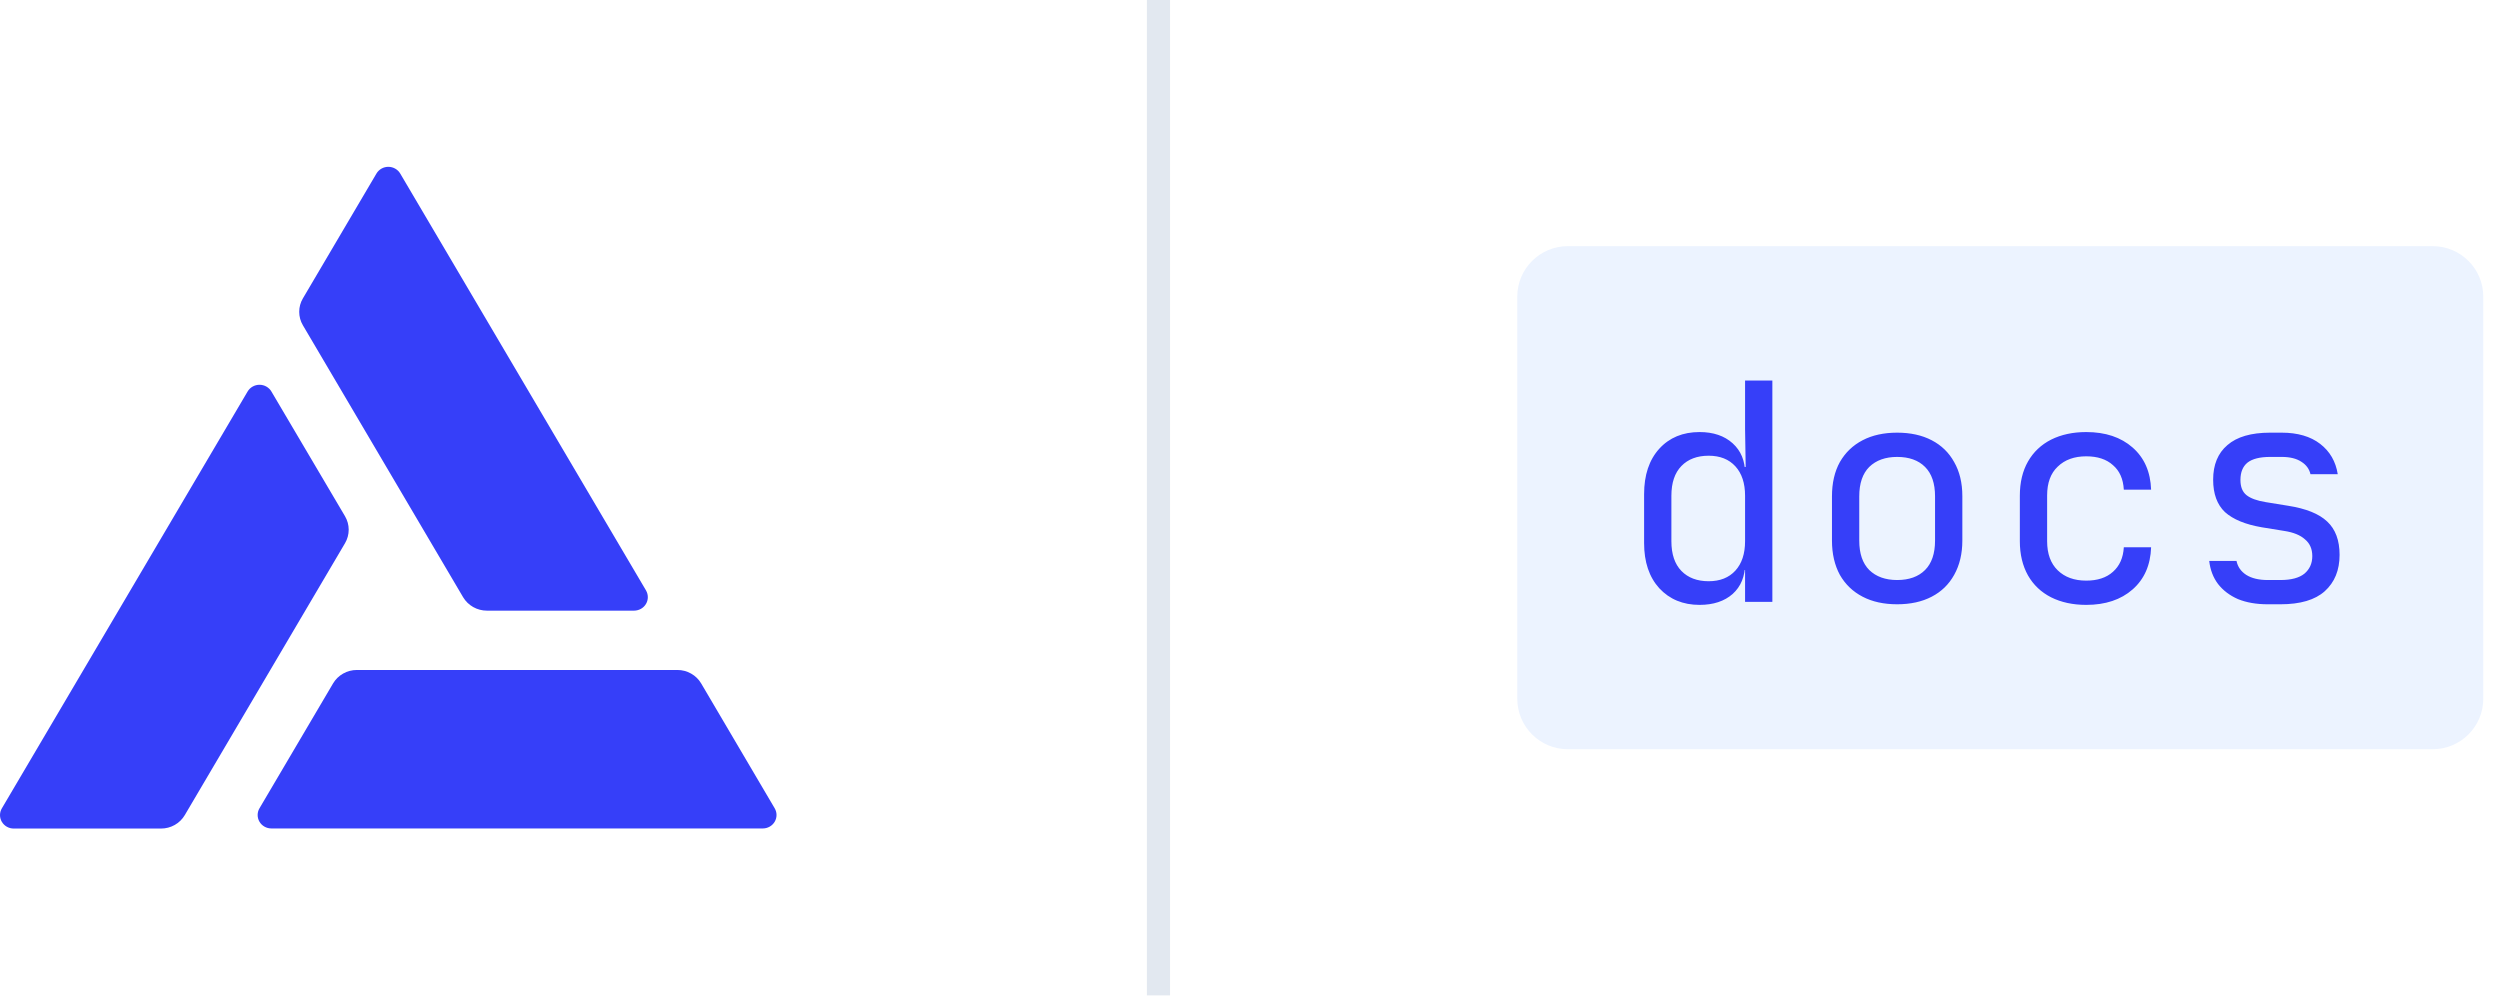
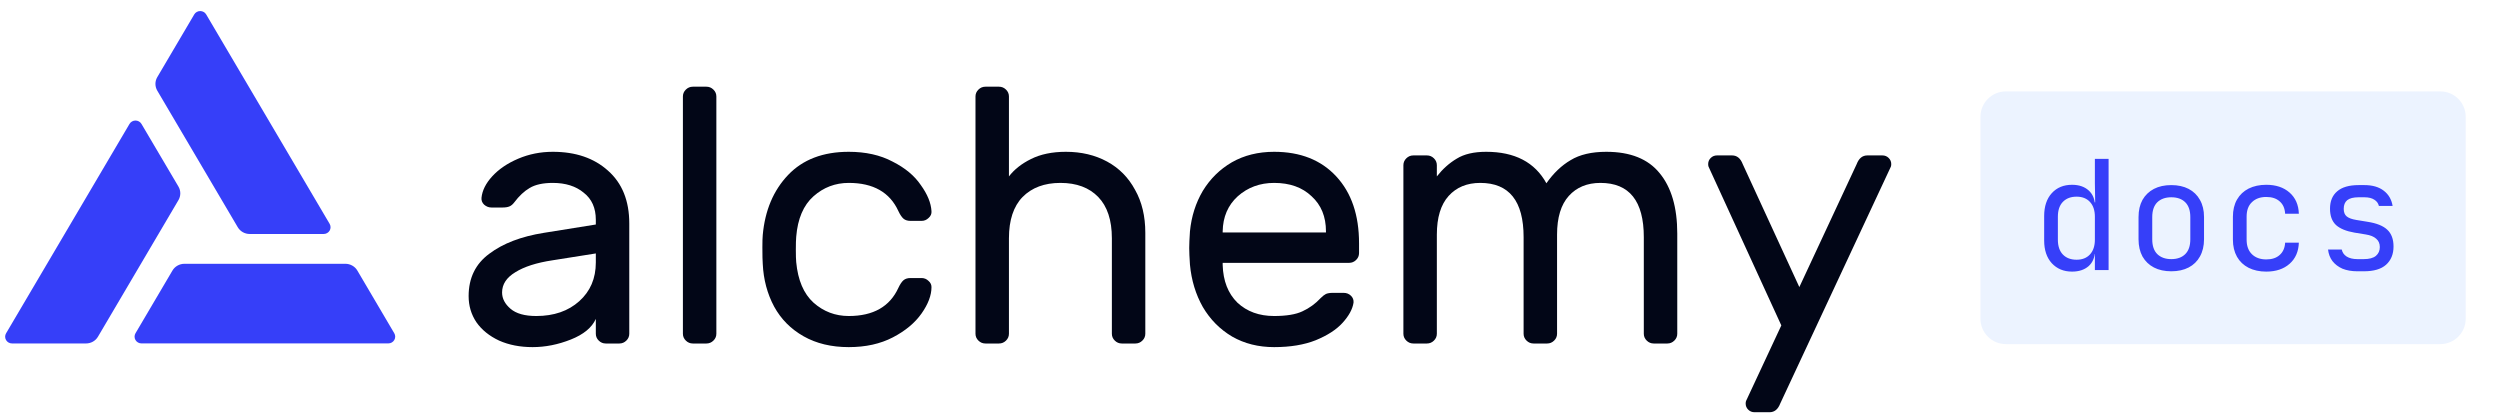
- <svg xmlns="http://www.w3.org/2000/svg" width="108" height="43" viewBox="0 0 108 43" fill="none">
-   <path d="M27.908 25.507L17.292 7.501C17.241 7.413 17.166 7.338 17.076 7.287C16.986 7.235 16.884 7.207 16.78 7.207C16.675 7.206 16.573 7.232 16.482 7.283C16.392 7.334 16.316 7.407 16.264 7.495L13.085 12.89C12.98 13.067 12.926 13.267 12.926 13.471C12.926 13.675 12.98 13.876 13.085 14.052L20.006 25.799C20.111 25.975 20.261 26.122 20.441 26.224C20.622 26.326 20.826 26.38 21.035 26.38H27.393C27.497 26.379 27.6 26.352 27.69 26.301C27.78 26.25 27.855 26.177 27.907 26.088C27.959 26 27.986 25.9 27.986 25.798C27.986 25.696 27.959 25.596 27.908 25.507Z" fill="#363FF9" />
-   <path d="M0.082 34.918L10.697 16.912C10.749 16.824 10.824 16.751 10.914 16.7C11.005 16.649 11.107 16.622 11.211 16.622C11.315 16.622 11.417 16.649 11.507 16.7C11.597 16.751 11.672 16.824 11.724 16.912L14.905 22.302C15.009 22.479 15.064 22.68 15.064 22.884C15.064 23.088 15.009 23.289 14.905 23.466L7.983 35.212C7.879 35.389 7.73 35.536 7.549 35.638C7.369 35.74 7.164 35.794 6.956 35.793H0.596C0.491 35.794 0.388 35.767 0.297 35.716C0.207 35.665 0.131 35.591 0.079 35.502C0.027 35.413 -0 35.312 6.71746e-06 35.21C0.001 35.107 0.029 35.006 0.082 34.918Z" fill="#363FF9" />
-   <path d="M11.723 35.789H32.953C33.058 35.789 33.16 35.762 33.25 35.711C33.34 35.66 33.415 35.587 33.467 35.498C33.519 35.41 33.546 35.31 33.546 35.208C33.546 35.106 33.518 35.005 33.466 34.917L30.29 29.523C30.186 29.347 30.036 29.2 29.855 29.098C29.675 28.996 29.47 28.942 29.262 28.943H15.418C15.209 28.942 15.005 28.996 14.824 29.098C14.643 29.2 14.493 29.347 14.389 29.523L11.21 34.917C11.158 35.005 11.13 35.106 11.13 35.208C11.13 35.31 11.157 35.41 11.209 35.498C11.261 35.587 11.336 35.66 11.426 35.711C11.516 35.762 11.618 35.789 11.723 35.789Z" fill="#363FF9" />
-   <line x1="50.046" y1="2.18557e-08" x2="50.046" y2="43" stroke="#E2E8F0" />
-   <rect x="65.546" y="10.634" width="41.732" height="21.732" rx="2.183" fill="#ECF3FF" />
-   <path d="M73.422 26.131C72.706 26.131 72.126 25.891 71.68 25.411C71.244 24.93 71.025 24.28 71.025 23.459V21.35C71.025 20.521 71.244 19.866 71.68 19.386C72.117 18.905 72.698 18.665 73.422 18.665C74.016 18.665 74.492 18.827 74.85 19.15C75.208 19.473 75.387 19.905 75.387 20.446L75.151 20.171H75.413L75.387 18.534V16.438H76.566V26H75.387V24.625H75.151L75.387 24.35C75.387 24.9 75.208 25.336 74.85 25.66C74.492 25.974 74.016 26.131 73.422 26.131ZM73.815 25.109C74.304 25.109 74.689 24.956 74.968 24.651C75.247 24.345 75.387 23.922 75.387 23.38V21.416C75.387 20.874 75.247 20.451 74.968 20.145C74.689 19.84 74.304 19.687 73.815 19.687C73.318 19.687 72.925 19.835 72.636 20.132C72.348 20.429 72.204 20.857 72.204 21.416V23.38C72.204 23.939 72.348 24.367 72.636 24.664C72.925 24.961 73.318 25.109 73.815 25.109ZM81.957 26.105C81.381 26.105 80.883 25.996 80.464 25.777C80.045 25.559 79.717 25.245 79.482 24.834C79.255 24.415 79.141 23.922 79.141 23.354V21.442C79.141 20.866 79.255 20.372 79.482 19.962C79.717 19.551 80.045 19.237 80.464 19.019C80.883 18.8 81.381 18.691 81.957 18.691C82.534 18.691 83.031 18.8 83.45 19.019C83.87 19.237 84.193 19.551 84.42 19.962C84.655 20.372 84.773 20.861 84.773 21.429V23.354C84.773 23.922 84.655 24.415 84.42 24.834C84.193 25.245 83.87 25.559 83.45 25.777C83.031 25.996 82.534 26.105 81.957 26.105ZM81.957 25.057C82.472 25.057 82.874 24.913 83.162 24.625C83.45 24.337 83.594 23.913 83.594 23.354V21.442C83.594 20.883 83.45 20.459 83.162 20.171C82.874 19.883 82.472 19.739 81.957 19.739C81.451 19.739 81.049 19.883 80.752 20.171C80.464 20.459 80.32 20.883 80.32 21.442V23.354C80.32 23.913 80.464 24.337 80.752 24.625C81.049 24.913 81.451 25.057 81.957 25.057ZM90.125 26.131C89.549 26.131 89.043 26.022 88.606 25.803C88.178 25.585 87.846 25.271 87.61 24.86C87.375 24.441 87.257 23.948 87.257 23.38V21.416C87.257 20.839 87.375 20.346 87.61 19.936C87.846 19.525 88.178 19.211 88.606 18.993C89.043 18.774 89.549 18.665 90.125 18.665C90.955 18.665 91.623 18.888 92.129 19.333C92.636 19.778 92.902 20.385 92.928 21.154H91.749C91.723 20.691 91.566 20.337 91.278 20.093C90.998 19.84 90.614 19.713 90.125 19.713C89.61 19.713 89.2 19.861 88.894 20.158C88.588 20.446 88.436 20.861 88.436 21.403V23.38C88.436 23.922 88.588 24.341 88.894 24.638C89.2 24.935 89.61 25.083 90.125 25.083C90.614 25.083 90.998 24.956 91.278 24.703C91.566 24.45 91.723 24.096 91.749 23.642H92.928C92.902 24.411 92.636 25.018 92.129 25.463C91.623 25.908 90.955 26.131 90.125 26.131ZM97.966 26.105C97.477 26.105 97.049 26.031 96.682 25.882C96.324 25.725 96.036 25.507 95.818 25.227C95.608 24.948 95.482 24.616 95.438 24.232H96.617C96.669 24.485 96.809 24.686 97.036 24.834C97.272 24.983 97.582 25.057 97.966 25.057H98.516C98.979 25.057 99.324 24.965 99.551 24.782C99.778 24.59 99.891 24.337 99.891 24.022C99.891 23.717 99.787 23.476 99.577 23.302C99.376 23.118 99.075 22.996 98.673 22.935L97.704 22.778C96.997 22.656 96.468 22.437 96.119 22.123C95.778 21.8 95.608 21.333 95.608 20.721C95.608 20.075 95.813 19.578 96.224 19.228C96.634 18.87 97.25 18.691 98.071 18.691H98.568C99.258 18.691 99.813 18.853 100.232 19.176C100.651 19.499 100.904 19.936 100.991 20.486H99.813C99.76 20.259 99.629 20.08 99.42 19.949C99.21 19.809 98.926 19.739 98.568 19.739H98.071C97.625 19.739 97.298 19.822 97.088 19.988C96.887 20.154 96.787 20.403 96.787 20.735C96.787 21.032 96.874 21.25 97.049 21.39C97.224 21.529 97.499 21.63 97.874 21.691L98.843 21.848C99.621 21.97 100.184 22.197 100.533 22.529C100.891 22.861 101.07 23.341 101.07 23.97C101.07 24.633 100.856 25.157 100.428 25.542C100.009 25.917 99.372 26.105 98.516 26.105H97.966Z" fill="#363FF9" />
+ <svg xmlns="http://www.w3.org/2000/svg" width="215" height="36" viewBox="0 0 215 36" fill="none">
+   <path d="M51.241 19.308V18.903C51.241 17.887 50.893 17.109 50.197 16.57C49.523 16.01 48.638 15.73 47.542 15.73C46.699 15.73 46.035 15.876 45.55 16.166C45.087 16.435 44.644 16.85 44.222 17.41C44.096 17.576 43.959 17.69 43.811 17.752C43.664 17.814 43.464 17.846 43.211 17.846H42.262C42.031 17.846 41.82 17.763 41.63 17.597C41.461 17.431 41.388 17.234 41.409 17.006C41.472 16.384 41.778 15.772 42.325 15.171C42.895 14.548 43.643 14.04 44.57 13.646C45.498 13.252 46.488 13.055 47.542 13.055C49.502 13.055 51.083 13.594 52.284 14.673C53.506 15.751 54.118 17.265 54.118 19.214V28.701C54.118 28.93 54.033 29.127 53.865 29.292C53.696 29.458 53.496 29.541 53.264 29.541H52.094C51.862 29.541 51.662 29.458 51.494 29.292C51.325 29.127 51.241 28.93 51.241 28.701V27.426C50.904 28.173 50.187 28.764 49.091 29.199C47.995 29.634 46.899 29.852 45.803 29.852C44.728 29.852 43.769 29.666 42.926 29.292C42.083 28.898 41.43 28.37 40.966 27.706C40.523 27.042 40.302 26.296 40.302 25.466C40.302 23.911 40.892 22.698 42.073 21.827C43.253 20.935 44.823 20.334 46.783 20.023L51.241 19.308ZM51.241 21.796L47.51 22.387C46.14 22.594 45.076 22.936 44.317 23.413C43.559 23.87 43.179 24.45 43.179 25.155C43.179 25.674 43.422 26.14 43.906 26.555C44.391 26.97 45.129 27.177 46.119 27.177C47.637 27.177 48.87 26.752 49.818 25.902C50.767 25.052 51.241 23.942 51.241 22.574V21.796Z" fill="#020617" />
+   <path d="M61.607 28.701C61.607 28.93 61.523 29.127 61.354 29.292C61.185 29.458 60.985 29.541 60.753 29.541H59.584C59.352 29.541 59.152 29.458 58.983 29.292C58.814 29.127 58.73 28.93 58.73 28.701V8.296C58.73 8.068 58.814 7.871 58.983 7.705C59.152 7.539 59.352 7.456 59.584 7.456H60.753C60.985 7.456 61.185 7.539 61.354 7.705C61.523 7.871 61.607 8.068 61.607 8.296V28.701Z" fill="#020617" />
+   <path d="M72.995 27.177C75.102 27.177 76.525 26.369 77.263 24.751C77.41 24.44 77.558 24.222 77.705 24.098C77.853 23.973 78.053 23.911 78.306 23.911H79.254C79.486 23.911 79.686 23.994 79.855 24.16C80.023 24.305 80.108 24.481 80.108 24.689C80.108 25.394 79.823 26.151 79.254 26.959C78.685 27.768 77.863 28.453 76.788 29.012C75.713 29.572 74.449 29.852 72.995 29.852C71.498 29.852 70.202 29.541 69.106 28.919C68.01 28.297 67.167 27.447 66.577 26.369C65.987 25.269 65.66 24.046 65.597 22.698C65.576 22.449 65.565 21.972 65.565 21.267C65.565 20.77 65.576 20.417 65.597 20.21C65.787 18.094 66.514 16.373 67.778 15.046C69.043 13.719 70.782 13.055 72.995 13.055C74.449 13.055 75.703 13.335 76.757 13.895C77.832 14.434 78.643 15.108 79.191 15.917C79.76 16.705 80.066 17.451 80.108 18.157C80.129 18.385 80.045 18.582 79.855 18.748C79.686 18.913 79.486 18.996 79.254 18.996H78.306C78.053 18.996 77.853 18.934 77.705 18.81C77.558 18.685 77.41 18.468 77.263 18.157C76.525 16.539 75.102 15.73 72.995 15.73C71.835 15.73 70.824 16.114 69.96 16.881C69.096 17.648 68.6 18.81 68.474 20.365C68.453 20.593 68.442 20.966 68.442 21.485C68.442 21.962 68.453 22.314 68.474 22.543C68.621 24.098 69.117 25.259 69.96 26.026C70.824 26.794 71.835 27.177 72.995 27.177Z" fill="#020617" />
+   <path d="M98.497 28.701C98.497 28.93 98.413 29.127 98.244 29.292C98.076 29.458 97.876 29.541 97.644 29.541H96.474C96.242 29.541 96.042 29.458 95.873 29.292C95.705 29.127 95.621 28.93 95.621 28.701V20.489C95.621 18.934 95.231 17.752 94.451 16.944C93.671 16.135 92.585 15.73 91.195 15.73C89.825 15.73 88.739 16.135 87.938 16.944C87.158 17.752 86.769 18.934 86.769 20.489V28.701C86.769 28.93 86.684 29.127 86.516 29.292C86.347 29.458 86.147 29.541 85.915 29.541H84.745C84.513 29.541 84.313 29.458 84.145 29.292C83.976 29.127 83.892 28.93 83.892 28.701V8.296C83.892 8.068 83.976 7.871 84.145 7.705C84.313 7.539 84.513 7.456 84.745 7.456H85.915C86.147 7.456 86.347 7.539 86.516 7.705C86.684 7.871 86.769 8.068 86.769 8.296V15.171C87.232 14.569 87.865 14.071 88.665 13.677C89.487 13.263 90.489 13.055 91.669 13.055C92.996 13.055 94.177 13.335 95.21 13.895C96.242 14.455 97.043 15.264 97.612 16.321C98.202 17.358 98.497 18.592 98.497 20.023V28.701Z" fill="#020617" />
+   <path d="M109.576 13.055C111.831 13.055 113.612 13.76 114.918 15.171C116.225 16.581 116.878 18.499 116.878 20.925V21.765C116.878 21.993 116.794 22.19 116.626 22.356C116.457 22.522 116.257 22.605 116.025 22.605H105.15V22.791C105.192 24.16 105.613 25.238 106.414 26.026C107.236 26.794 108.29 27.177 109.576 27.177C110.629 27.177 111.441 27.042 112.01 26.773C112.6 26.503 113.127 26.12 113.591 25.622C113.759 25.456 113.907 25.342 114.033 25.28C114.181 25.218 114.37 25.186 114.602 25.186H115.551C115.804 25.186 116.014 25.269 116.183 25.435C116.352 25.601 116.425 25.798 116.404 26.026C116.32 26.586 116.004 27.167 115.456 27.768C114.929 28.349 114.16 28.846 113.148 29.261C112.157 29.655 110.967 29.852 109.576 29.852C108.227 29.852 107.025 29.552 105.972 28.95C104.918 28.328 104.075 27.478 103.442 26.4C102.831 25.321 102.462 24.108 102.336 22.76C102.294 22.138 102.273 21.661 102.273 21.329C102.273 20.998 102.294 20.521 102.336 19.898C102.462 18.613 102.831 17.451 103.442 16.415C104.075 15.378 104.907 14.559 105.94 13.957C106.994 13.356 108.206 13.055 109.576 13.055ZM114.033 19.992V19.898C114.033 18.634 113.622 17.628 112.8 16.881C111.999 16.114 110.924 15.73 109.576 15.73C108.353 15.73 107.31 16.114 106.446 16.881C105.603 17.648 105.171 18.654 105.15 19.898V19.992H114.033Z" fill="#020617" />
+   <path d="M123.569 15.171C124.075 14.528 124.644 14.02 125.276 13.646C125.909 13.252 126.752 13.055 127.806 13.055C130.271 13.055 132 13.957 132.99 15.761C133.601 14.89 134.297 14.227 135.077 13.771C135.857 13.294 136.879 13.055 138.143 13.055C140.209 13.055 141.737 13.667 142.727 14.89C143.739 16.114 144.245 17.846 144.245 20.085V28.701C144.245 28.93 144.161 29.127 143.992 29.292C143.823 29.458 143.623 29.541 143.391 29.541H142.222C141.99 29.541 141.79 29.458 141.621 29.292C141.452 29.127 141.368 28.93 141.368 28.701V20.396C141.368 17.286 140.125 15.73 137.638 15.73C136.499 15.73 135.593 16.104 134.919 16.85C134.244 17.597 133.907 18.706 133.907 20.178V28.701C133.907 28.93 133.823 29.127 133.654 29.292C133.486 29.458 133.285 29.541 133.054 29.541H131.884C131.652 29.541 131.452 29.458 131.283 29.292C131.115 29.127 131.03 28.93 131.03 28.701V20.396C131.03 17.286 129.787 15.73 127.3 15.73C126.162 15.73 125.255 16.104 124.581 16.85C123.907 17.597 123.569 18.706 123.569 20.178V28.701C123.569 28.93 123.485 29.127 123.316 29.292C123.148 29.458 122.948 29.541 122.716 29.541H121.546C121.314 29.541 121.114 29.458 120.945 29.292C120.777 29.127 120.692 28.93 120.692 28.701V14.206C120.692 13.978 120.777 13.781 120.945 13.615C121.114 13.449 121.314 13.366 121.546 13.366H122.716C122.948 13.366 123.148 13.449 123.316 13.615C123.485 13.781 123.569 13.978 123.569 14.206V15.171Z" fill="#020617" />
+   <path d="M153.099 34.705C152.909 35.202 152.604 35.451 152.182 35.451H150.886C150.675 35.451 150.496 35.379 150.349 35.233C150.201 35.088 150.127 34.912 150.127 34.705C150.127 34.622 150.138 34.549 150.159 34.487L153.194 27.986L146.934 14.331C146.913 14.268 146.903 14.196 146.903 14.113C146.903 13.905 146.976 13.729 147.124 13.584C147.272 13.439 147.451 13.366 147.661 13.366H148.958C149.379 13.366 149.685 13.615 149.874 14.113L154.743 24.689L159.675 14.113C159.864 13.615 160.17 13.366 160.592 13.366H161.888C162.099 13.366 162.278 13.439 162.425 13.584C162.573 13.729 162.647 13.905 162.647 14.113C162.647 14.196 162.636 14.268 162.615 14.331L153.099 34.705Z" fill="#020617" />
+   <path d="M28.349 19.251L17.734 1.245C17.683 1.156 17.608 1.082 17.518 1.031C17.428 0.979 17.326 0.951 17.222 0.951C17.117 0.95 17.015 0.976 16.924 1.027C16.834 1.077 16.758 1.151 16.706 1.239L13.526 6.634C13.422 6.811 13.367 7.011 13.367 7.215C13.367 7.419 13.422 7.619 13.526 7.796L20.448 19.542C20.552 19.719 20.703 19.866 20.883 19.968C21.064 20.07 21.268 20.123 21.477 20.123H27.835C27.939 20.123 28.042 20.096 28.132 20.045C28.222 19.994 28.297 19.92 28.349 19.832C28.401 19.744 28.428 19.644 28.428 19.542C28.428 19.44 28.401 19.34 28.349 19.251Z" fill="#363FF9" />
+   <path d="M0.524 28.662L11.139 10.656C11.191 10.568 11.266 10.494 11.356 10.444C11.446 10.393 11.549 10.366 11.653 10.366C11.757 10.366 11.859 10.393 11.949 10.444C12.039 10.494 12.114 10.568 12.166 10.656L15.347 16.046C15.451 16.223 15.506 16.424 15.506 16.628C15.506 16.832 15.451 17.033 15.347 17.21L8.425 28.956C8.321 29.133 8.171 29.28 7.991 29.382C7.811 29.484 7.606 29.537 7.398 29.537H1.038C0.933 29.538 0.83 29.511 0.739 29.46C0.649 29.409 0.573 29.335 0.521 29.246C0.469 29.157 0.441 29.056 0.442 28.953C0.442 28.851 0.471 28.75 0.524 28.662Z" fill="#363FF9" />
+   <path d="M12.165 29.533H33.395C33.499 29.533 33.602 29.506 33.692 29.455C33.782 29.404 33.857 29.331 33.909 29.242C33.961 29.154 33.988 29.053 33.988 28.951C33.988 28.849 33.96 28.749 33.908 28.661L30.732 23.267C30.628 23.09 30.478 22.944 30.297 22.842C30.117 22.74 29.912 22.686 29.703 22.686H15.86C15.651 22.686 15.446 22.74 15.266 22.842C15.085 22.944 14.935 23.09 14.831 23.267L11.652 28.661C11.6 28.749 11.572 28.849 11.572 28.951C11.572 29.053 11.599 29.154 11.651 29.242C11.703 29.331 11.778 29.404 11.868 29.455C11.958 29.506 12.06 29.533 12.165 29.533Z" fill="#363FF9" />
+   <rect x="170.319" y="7.861" width="41.732" height="21.732" rx="2.183" fill="#ECF3FF" />
+   <path d="M178.195 23.358C177.479 23.358 176.899 23.117 176.453 22.637C176.017 22.157 175.798 21.506 175.798 20.686V18.577C175.798 17.747 176.017 17.092 176.453 16.612C176.89 16.132 177.471 15.892 178.195 15.892C178.789 15.892 179.265 16.053 179.623 16.376C179.981 16.699 180.16 17.132 180.16 17.673L179.924 17.398H180.186L180.16 15.761V13.665H181.339V23.227H180.16V21.851H179.924L180.16 21.576C180.16 22.126 179.981 22.563 179.623 22.886C179.265 23.2 178.789 23.358 178.195 23.358ZM178.588 22.336C179.077 22.336 179.461 22.183 179.741 21.878C180.02 21.572 180.16 21.148 180.16 20.607V18.642C180.16 18.101 180.02 17.677 179.741 17.372C179.461 17.066 179.077 16.913 178.588 16.913C178.091 16.913 177.698 17.062 177.409 17.359C177.121 17.655 176.977 18.083 176.977 18.642V20.607C176.977 21.166 177.121 21.594 177.409 21.891C177.698 22.188 178.091 22.336 178.588 22.336ZM186.73 23.331C186.154 23.331 185.656 23.222 185.237 23.004C184.818 22.786 184.49 22.471 184.255 22.061C184.028 21.642 183.914 21.148 183.914 20.581V18.668C183.914 18.092 184.028 17.599 184.255 17.188C184.49 16.778 184.818 16.464 185.237 16.245C185.656 16.027 186.154 15.918 186.73 15.918C187.306 15.918 187.804 16.027 188.223 16.245C188.642 16.464 188.966 16.778 189.193 17.188C189.428 17.599 189.546 18.088 189.546 18.655V20.581C189.546 21.148 189.428 21.642 189.193 22.061C188.966 22.471 188.642 22.786 188.223 23.004C187.804 23.222 187.306 23.331 186.73 23.331ZM186.73 22.284C187.245 22.284 187.647 22.139 187.935 21.851C188.223 21.563 188.367 21.14 188.367 20.581V18.668C188.367 18.11 188.223 17.686 187.935 17.398C187.647 17.11 187.245 16.966 186.73 16.966C186.224 16.966 185.822 17.11 185.525 17.398C185.237 17.686 185.093 18.11 185.093 18.668V20.581C185.093 21.14 185.237 21.563 185.525 21.851C185.822 22.139 186.224 22.284 186.73 22.284ZM194.898 23.358C194.322 23.358 193.815 23.248 193.379 23.03C192.951 22.812 192.619 22.497 192.383 22.087C192.148 21.668 192.03 21.174 192.03 20.607V18.642C192.03 18.066 192.148 17.573 192.383 17.162C192.619 16.752 192.951 16.437 193.379 16.219C193.815 16.001 194.322 15.892 194.898 15.892C195.728 15.892 196.396 16.114 196.902 16.56C197.409 17.005 197.675 17.612 197.701 18.38H196.522C196.496 17.918 196.339 17.564 196.051 17.319C195.771 17.066 195.387 16.939 194.898 16.939C194.383 16.939 193.973 17.088 193.667 17.385C193.361 17.673 193.209 18.088 193.209 18.629V20.607C193.209 21.148 193.361 21.567 193.667 21.864C193.973 22.161 194.383 22.31 194.898 22.31C195.387 22.31 195.771 22.183 196.051 21.93C196.339 21.677 196.496 21.323 196.522 20.869H197.701C197.675 21.637 197.409 22.244 196.902 22.689C196.396 23.135 195.728 23.358 194.898 23.358ZM202.739 23.331C202.25 23.331 201.822 23.257 201.455 23.109C201.097 22.951 200.809 22.733 200.591 22.454C200.381 22.174 200.255 21.843 200.211 21.458H201.39C201.442 21.712 201.582 21.912 201.809 22.061C202.045 22.209 202.355 22.284 202.739 22.284H203.289C203.752 22.284 204.097 22.192 204.324 22.008C204.551 21.816 204.664 21.563 204.664 21.249C204.664 20.943 204.559 20.703 204.35 20.528C204.149 20.345 203.848 20.223 203.446 20.162L202.477 20.004C201.77 19.882 201.241 19.664 200.892 19.349C200.551 19.026 200.381 18.559 200.381 17.948C200.381 17.302 200.586 16.804 200.997 16.455C201.407 16.097 202.023 15.918 202.844 15.918H203.341C204.031 15.918 204.586 16.079 205.005 16.402C205.424 16.726 205.677 17.162 205.764 17.712H204.586C204.533 17.485 204.402 17.306 204.193 17.175C203.983 17.036 203.699 16.966 203.341 16.966H202.844C202.398 16.966 202.071 17.049 201.861 17.215C201.66 17.381 201.56 17.629 201.56 17.961C201.56 18.258 201.647 18.476 201.822 18.616C201.997 18.756 202.272 18.856 202.647 18.917L203.616 19.075C204.394 19.197 204.957 19.424 205.306 19.756C205.664 20.087 205.843 20.568 205.843 21.196C205.843 21.86 205.629 22.384 205.201 22.768C204.782 23.144 204.145 23.331 203.289 23.331H202.739Z" fill="#363FF9" />
</svg>
